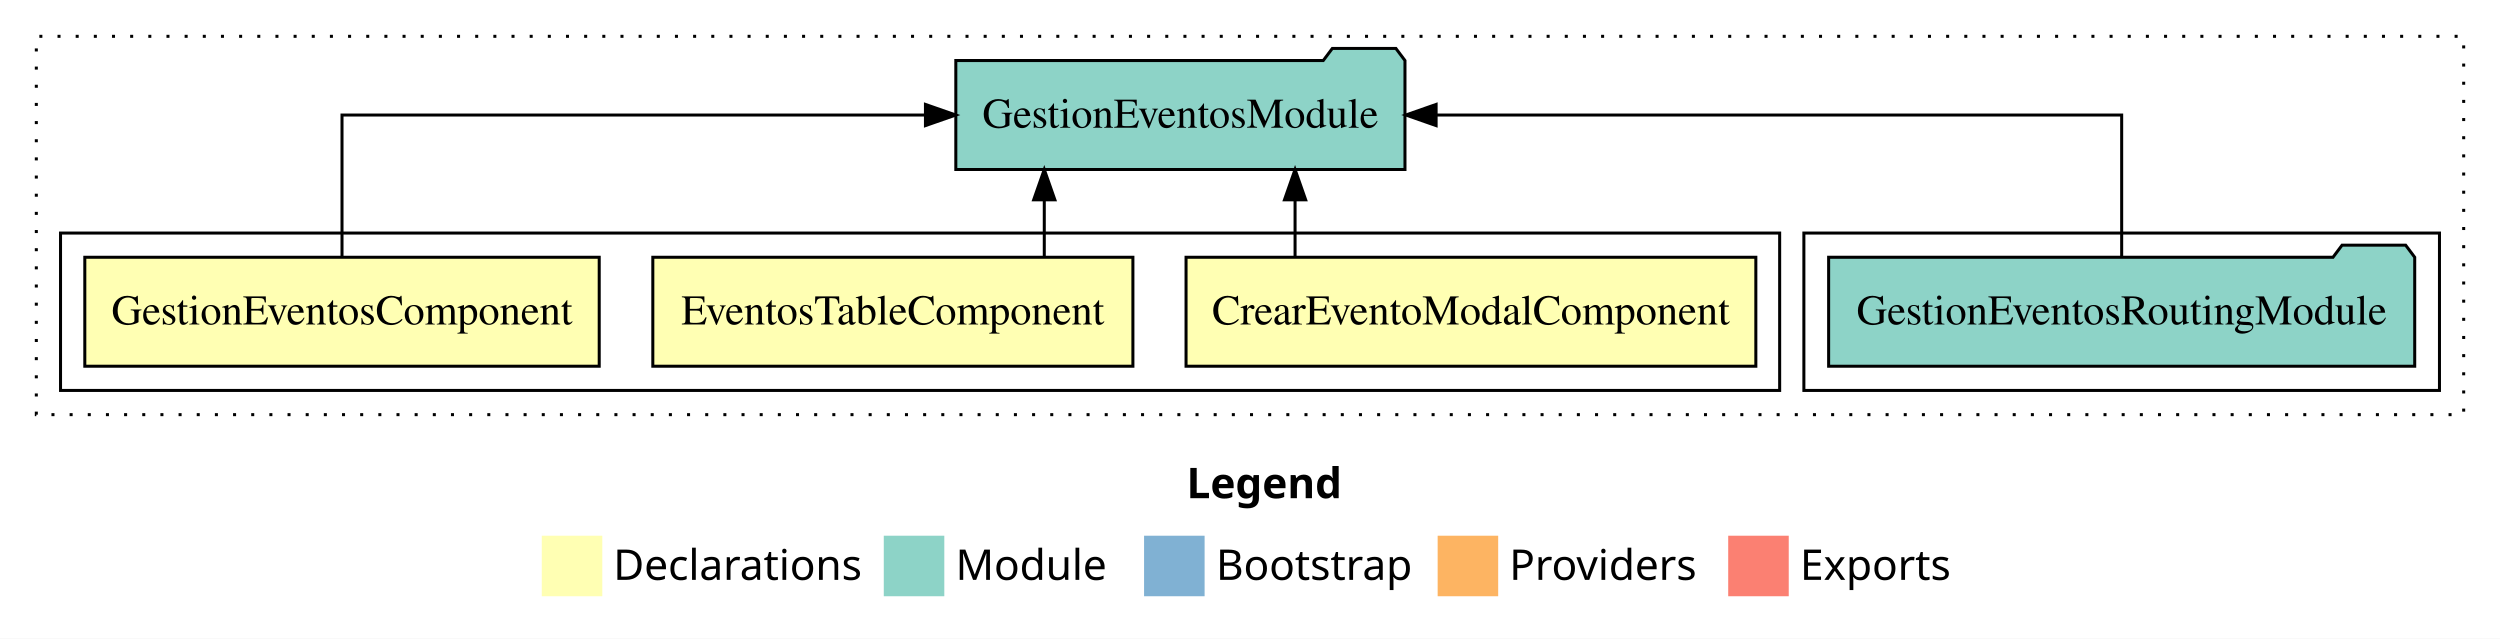
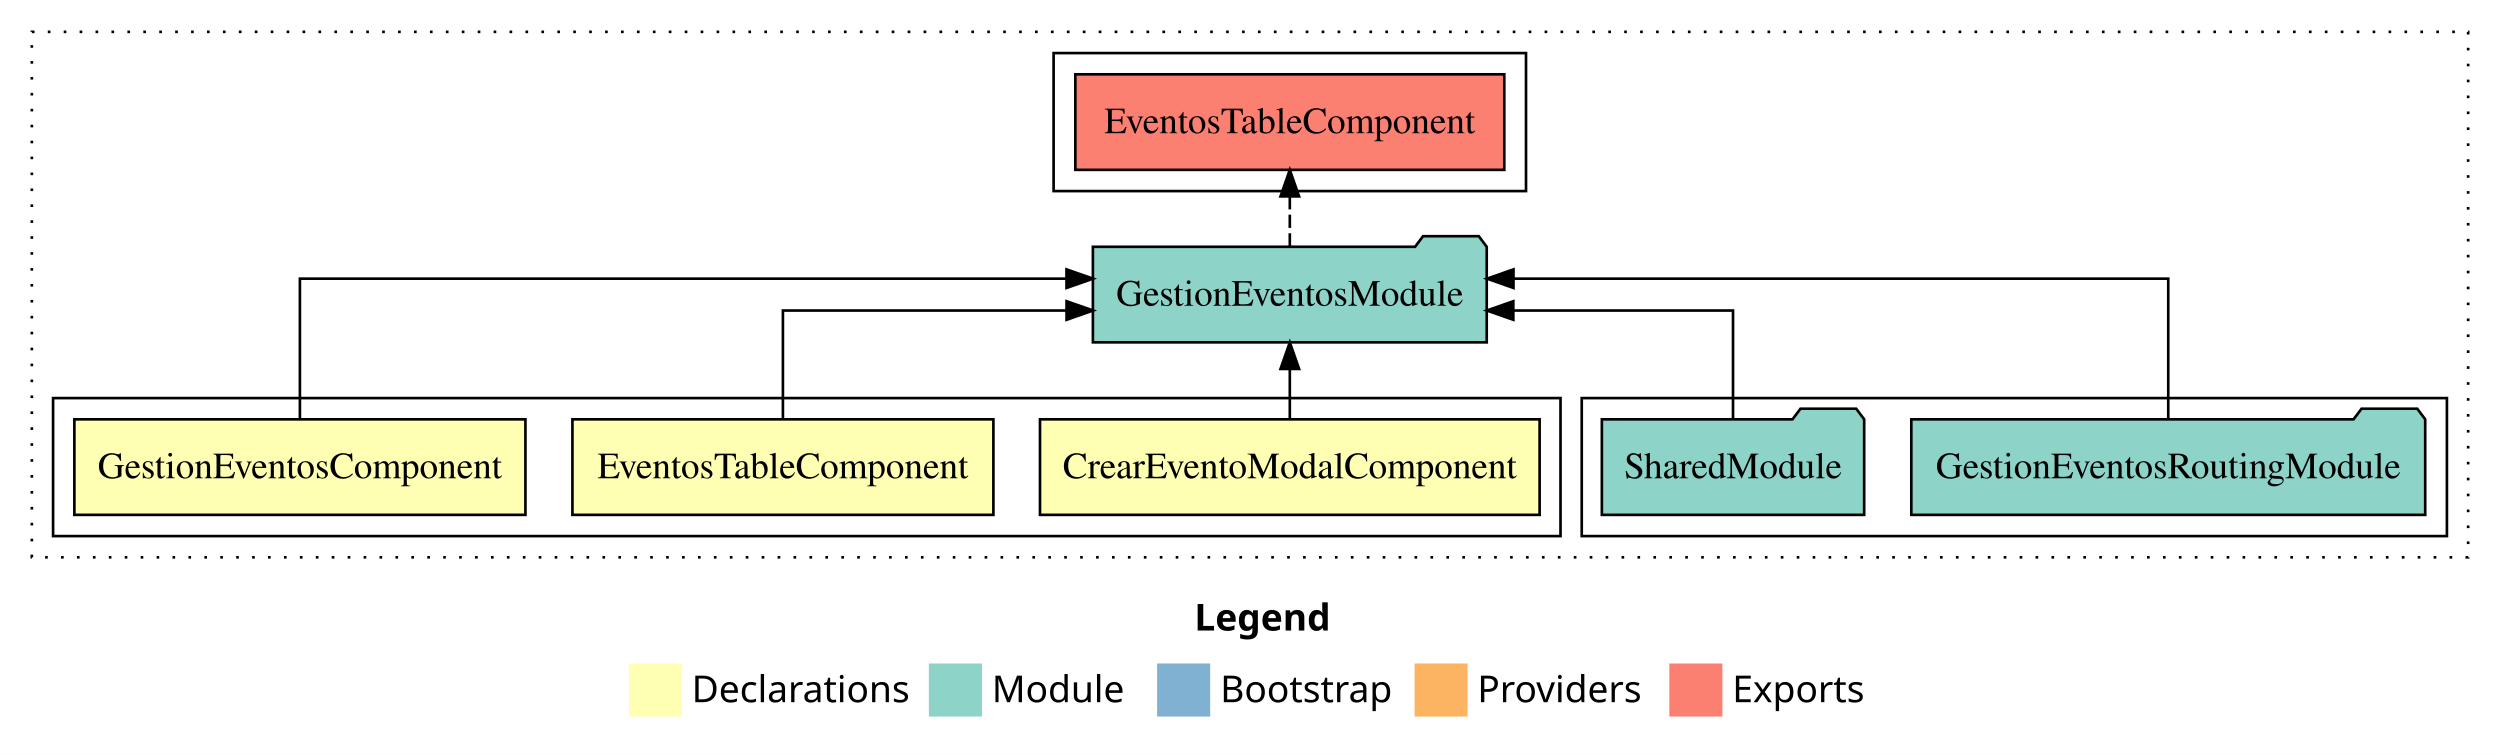
- <svg xmlns="http://www.w3.org/2000/svg" width="826pt" height="211pt" viewBox="0.00 0.00 826.00 211.00">
-   <g id="graph0" class="graph" transform="scale(1 1) rotate(0) translate(4 207)">
-     <polygon fill="white" stroke="transparent" points="-4,4 -4,-207 822,-207 822,4 -4,4" />
-     <text text-anchor="start" x="388.01" y="-42.4" font-family="Times-12" font-weight="bold" font-size="14.00">Legend</text>
-     <polygon fill="#ffffb3" stroke="transparent" points="175,-10 175,-30 195,-30 195,-10 175,-10" />
-     <text text-anchor="start" x="198.63" y="-15.4" font-family="Times-12" font-size="14.00">  Declarations</text>
-     <polygon fill="#8dd3c7" stroke="transparent" points="288,-10 288,-30 308,-30 308,-10 288,-10" />
-     <text text-anchor="start" x="311.73" y="-15.4" font-family="Times-12" font-size="14.00">  Module</text>
-     <polygon fill="#80b1d3" stroke="transparent" points="374,-10 374,-30 394,-30 394,-10 374,-10" />
-     <text text-anchor="start" x="397.78" y="-15.4" font-family="Times-12" font-size="14.00">  Bootstrap</text>
-     <polygon fill="#fdb462" stroke="transparent" points="471,-10 471,-30 491,-30 491,-10 471,-10" />
-     <text text-anchor="start" x="494.67" y="-15.4" font-family="Times-12" font-size="14.00">  Providers</text>
-     <polygon fill="#fb8072" stroke="transparent" points="567,-10 567,-30 587,-30 587,-10 567,-10" />
-     <text text-anchor="start" x="590.73" y="-15.4" font-family="Times-12" font-size="14.00">  Exports</text>
+ <svg xmlns="http://www.w3.org/2000/svg" width="942pt" height="284pt" viewBox="0.00 0.00 942.00 284.00">
+   <g id="graph0" class="graph" transform="scale(1 1) rotate(0) translate(4 280)">
+     <polygon fill="white" stroke="transparent" points="-4,4 -4,-280 938,-280 938,4 -4,4" />
+     <text text-anchor="start" x="446.01" y="-42.4" font-family="Times-12" font-weight="bold" font-size="14.00">Legend</text>
+     <polygon fill="#ffffb3" stroke="transparent" points="233,-10 233,-30 253,-30 253,-10 233,-10" />
+     <text text-anchor="start" x="256.63" y="-15.4" font-family="Times-12" font-size="14.00">  Declarations</text>
+     <polygon fill="#8dd3c7" stroke="transparent" points="346,-10 346,-30 366,-30 366,-10 346,-10" />
+     <text text-anchor="start" x="369.73" y="-15.4" font-family="Times-12" font-size="14.00">  Module</text>
+     <polygon fill="#80b1d3" stroke="transparent" points="432,-10 432,-30 452,-30 452,-10 432,-10" />
+     <text text-anchor="start" x="455.78" y="-15.4" font-family="Times-12" font-size="14.00">  Bootstrap</text>
+     <polygon fill="#fdb462" stroke="transparent" points="529,-10 529,-30 549,-30 549,-10 529,-10" />
+     <text text-anchor="start" x="552.67" y="-15.4" font-family="Times-12" font-size="14.00">  Providers</text>
+     <polygon fill="#fb8072" stroke="transparent" points="625,-10 625,-30 645,-30 645,-10 625,-10" />
+     <text text-anchor="start" x="648.73" y="-15.4" font-family="Times-12" font-size="14.00">  Exports</text>
    <g id="clust1" class="cluster">
-       <polygon fill="none" stroke="black" stroke-dasharray="1,5" points="8,-70 8,-195 810,-195 810,-70 8,-70" />
+       <polygon fill="none" stroke="black" stroke-dasharray="1,5" points="8,-70 8,-268 926,-268 926,-70 8,-70" />
    </g>
    <g id="clust6" class="cluster">
-       <polygon fill="none" stroke="black" points="592,-78 592,-130 802,-130 802,-78 592,-78" />
+       <polygon fill="none" stroke="black" points="592,-78 592,-130 918,-130 918,-78 592,-78" />
+     </g>
+     <g id="clust7" class="cluster">
+       <polygon fill="none" stroke="black" points="393,-208 393,-260 571,-260 571,-208 393,-208" />
    </g>
    <g id="clust2" class="cluster">
      <polygon fill="none" stroke="black" points="16,-78 16,-130 584,-130 584,-78 16,-78" />
    </g>
    <g id="node1" class="node">
      <polygon fill="#ffffb3" stroke="black" points="576.13,-122 387.87,-122 387.87,-86 576.13,-86 576.13,-122" />
      <text text-anchor="middle" x="482" y="-99.8" font-family="Times,serif" font-size="14.00">CrearEventoModalComponent</text>
    </g>
    <g id="node4" class="node">
-       <polygon fill="#8dd3c7" stroke="black" points="460.2,-187 457.2,-191 436.2,-191 433.2,-187 311.8,-187 311.8,-151 460.2,-151 460.2,-187" />
-       <text text-anchor="middle" x="386" y="-164.8" font-family="Times,serif" font-size="14.00">GestionEventosModule</text>
+       <polygon fill="#8dd3c7" stroke="black" points="556.2,-187 553.2,-191 532.2,-191 529.2,-187 407.8,-187 407.8,-151 556.2,-151 556.2,-187" />
+       <text text-anchor="middle" x="482" y="-164.8" font-family="Times,serif" font-size="14.00">GestionEventosModule</text>
    </g>
    <g id="edge1" class="edge">
-       <path fill="none" stroke="black" d="M423.89,-122.11C423.89,-122.11 423.89,-140.99 423.89,-140.99" />
-       <polygon fill="black" stroke="black" points="420.39,-140.99 423.89,-150.99 427.39,-140.99 420.39,-140.99" />
+       <path fill="none" stroke="black" d="M482,-122.11C482,-122.11 482,-140.99 482,-140.99" />
+       <polygon fill="black" stroke="black" points="478.5,-140.99 482,-150.99 485.5,-140.99 478.5,-140.99" />
    </g>
    <g id="node2" class="node">
      <polygon fill="#ffffb3" stroke="black" points="370.31,-122 211.69,-122 211.69,-86 370.31,-86 370.31,-122" />
      <text text-anchor="middle" x="291" y="-99.8" font-family="Times,serif" font-size="14.00">EventosTableComponent</text>
    </g>
    <g id="edge2" class="edge">
-       <path fill="none" stroke="black" d="M341.03,-122.11C341.03,-122.11 341.03,-140.99 341.03,-140.99" />
-       <polygon fill="black" stroke="black" points="337.53,-140.99 341.03,-150.99 344.53,-140.99 337.53,-140.99" />
+       <path fill="none" stroke="black" d="M291,-122.02C291,-139.37 291,-163 291,-163 291,-163 397.88,-163 397.88,-163" />
+       <polygon fill="black" stroke="black" points="397.88,-166.5 407.88,-163 397.88,-159.5 397.88,-166.5" />
    </g>
    <g id="node3" class="node">
      <polygon fill="#ffffb3" stroke="black" points="193.98,-122 24.02,-122 24.02,-86 193.98,-86 193.98,-122" />
      <text text-anchor="middle" x="109" y="-99.8" font-family="Times,serif" font-size="14.00">GestionEventosComponent</text>
    </g>
    <g id="edge3" class="edge">
-       <path fill="none" stroke="black" d="M109,-122.11C109,-141.34 109,-169 109,-169 109,-169 301.77,-169 301.77,-169" />
-       <polygon fill="black" stroke="black" points="301.77,-172.5 311.77,-169 301.77,-165.5 301.77,-172.5" />
+       <path fill="none" stroke="black" d="M109,-122.28C109,-143.32 109,-175 109,-175 109,-175 397.86,-175 397.86,-175" />
+       <polygon fill="black" stroke="black" points="397.86,-178.5 407.86,-175 397.86,-171.5 397.86,-178.5" />
+     </g>
+     <g id="node7" class="node">
+       <polygon fill="#fb8072" stroke="black" points="562.81,-252 401.19,-252 401.19,-216 562.81,-216 562.81,-252" />
+       <text text-anchor="middle" x="482" y="-229.8" font-family="Times,serif" font-size="14.00">EventosTableComponent </text>
+     </g>
+     <g id="edge6" class="edge">
+       <path fill="none" stroke="black" stroke-dasharray="5,2" d="M482,-187.11C482,-187.11 482,-205.99 482,-205.99" />
+       <polygon fill="black" stroke="black" points="478.5,-205.99 482,-215.99 485.5,-205.99 478.5,-205.99" />
    </g>
    <g id="node5" class="node">
-       <polygon fill="#8dd3c7" stroke="black" points="793.82,-122 790.82,-126 769.82,-126 766.82,-122 600.18,-122 600.18,-86 793.82,-86 793.82,-122" />
-       <text text-anchor="middle" x="697" y="-99.8" font-family="Times,serif" font-size="14.00">GestionEventosRoutingModule</text>
+       <polygon fill="#8dd3c7" stroke="black" points="909.82,-122 906.82,-126 885.82,-126 882.82,-122 716.18,-122 716.18,-86 909.82,-86 909.82,-122" />
+       <text text-anchor="middle" x="813" y="-99.8" font-family="Times,serif" font-size="14.00">GestionEventosRoutingModule</text>
    </g>
    <g id="edge4" class="edge">
-       <path fill="none" stroke="black" d="M697,-122.11C697,-141.34 697,-169 697,-169 697,-169 470.49,-169 470.49,-169" />
-       <polygon fill="black" stroke="black" points="470.49,-165.5 460.49,-169 470.49,-172.5 470.49,-165.5" />
+       <path fill="none" stroke="black" d="M813,-122.28C813,-143.32 813,-175 813,-175 813,-175 566.28,-175 566.28,-175" />
+       <polygon fill="black" stroke="black" points="566.28,-171.5 556.28,-175 566.28,-178.5 566.28,-171.5" />
+     </g>
+     <g id="node6" class="node">
+       <polygon fill="#8dd3c7" stroke="black" points="698.42,-122 695.42,-126 674.42,-126 671.42,-122 599.58,-122 599.58,-86 698.42,-86 698.42,-122" />
+       <text text-anchor="middle" x="649" y="-99.8" font-family="Times,serif" font-size="14.00">SharedModule</text>
+     </g>
+     <g id="edge5" class="edge">
+       <path fill="none" stroke="black" d="M649,-122.02C649,-139.37 649,-163 649,-163 649,-163 566.22,-163 566.22,-163" />
+       <polygon fill="black" stroke="black" points="566.22,-159.5 556.22,-163 566.22,-166.5 566.22,-159.5" />
    </g>
  </g>
</svg>
